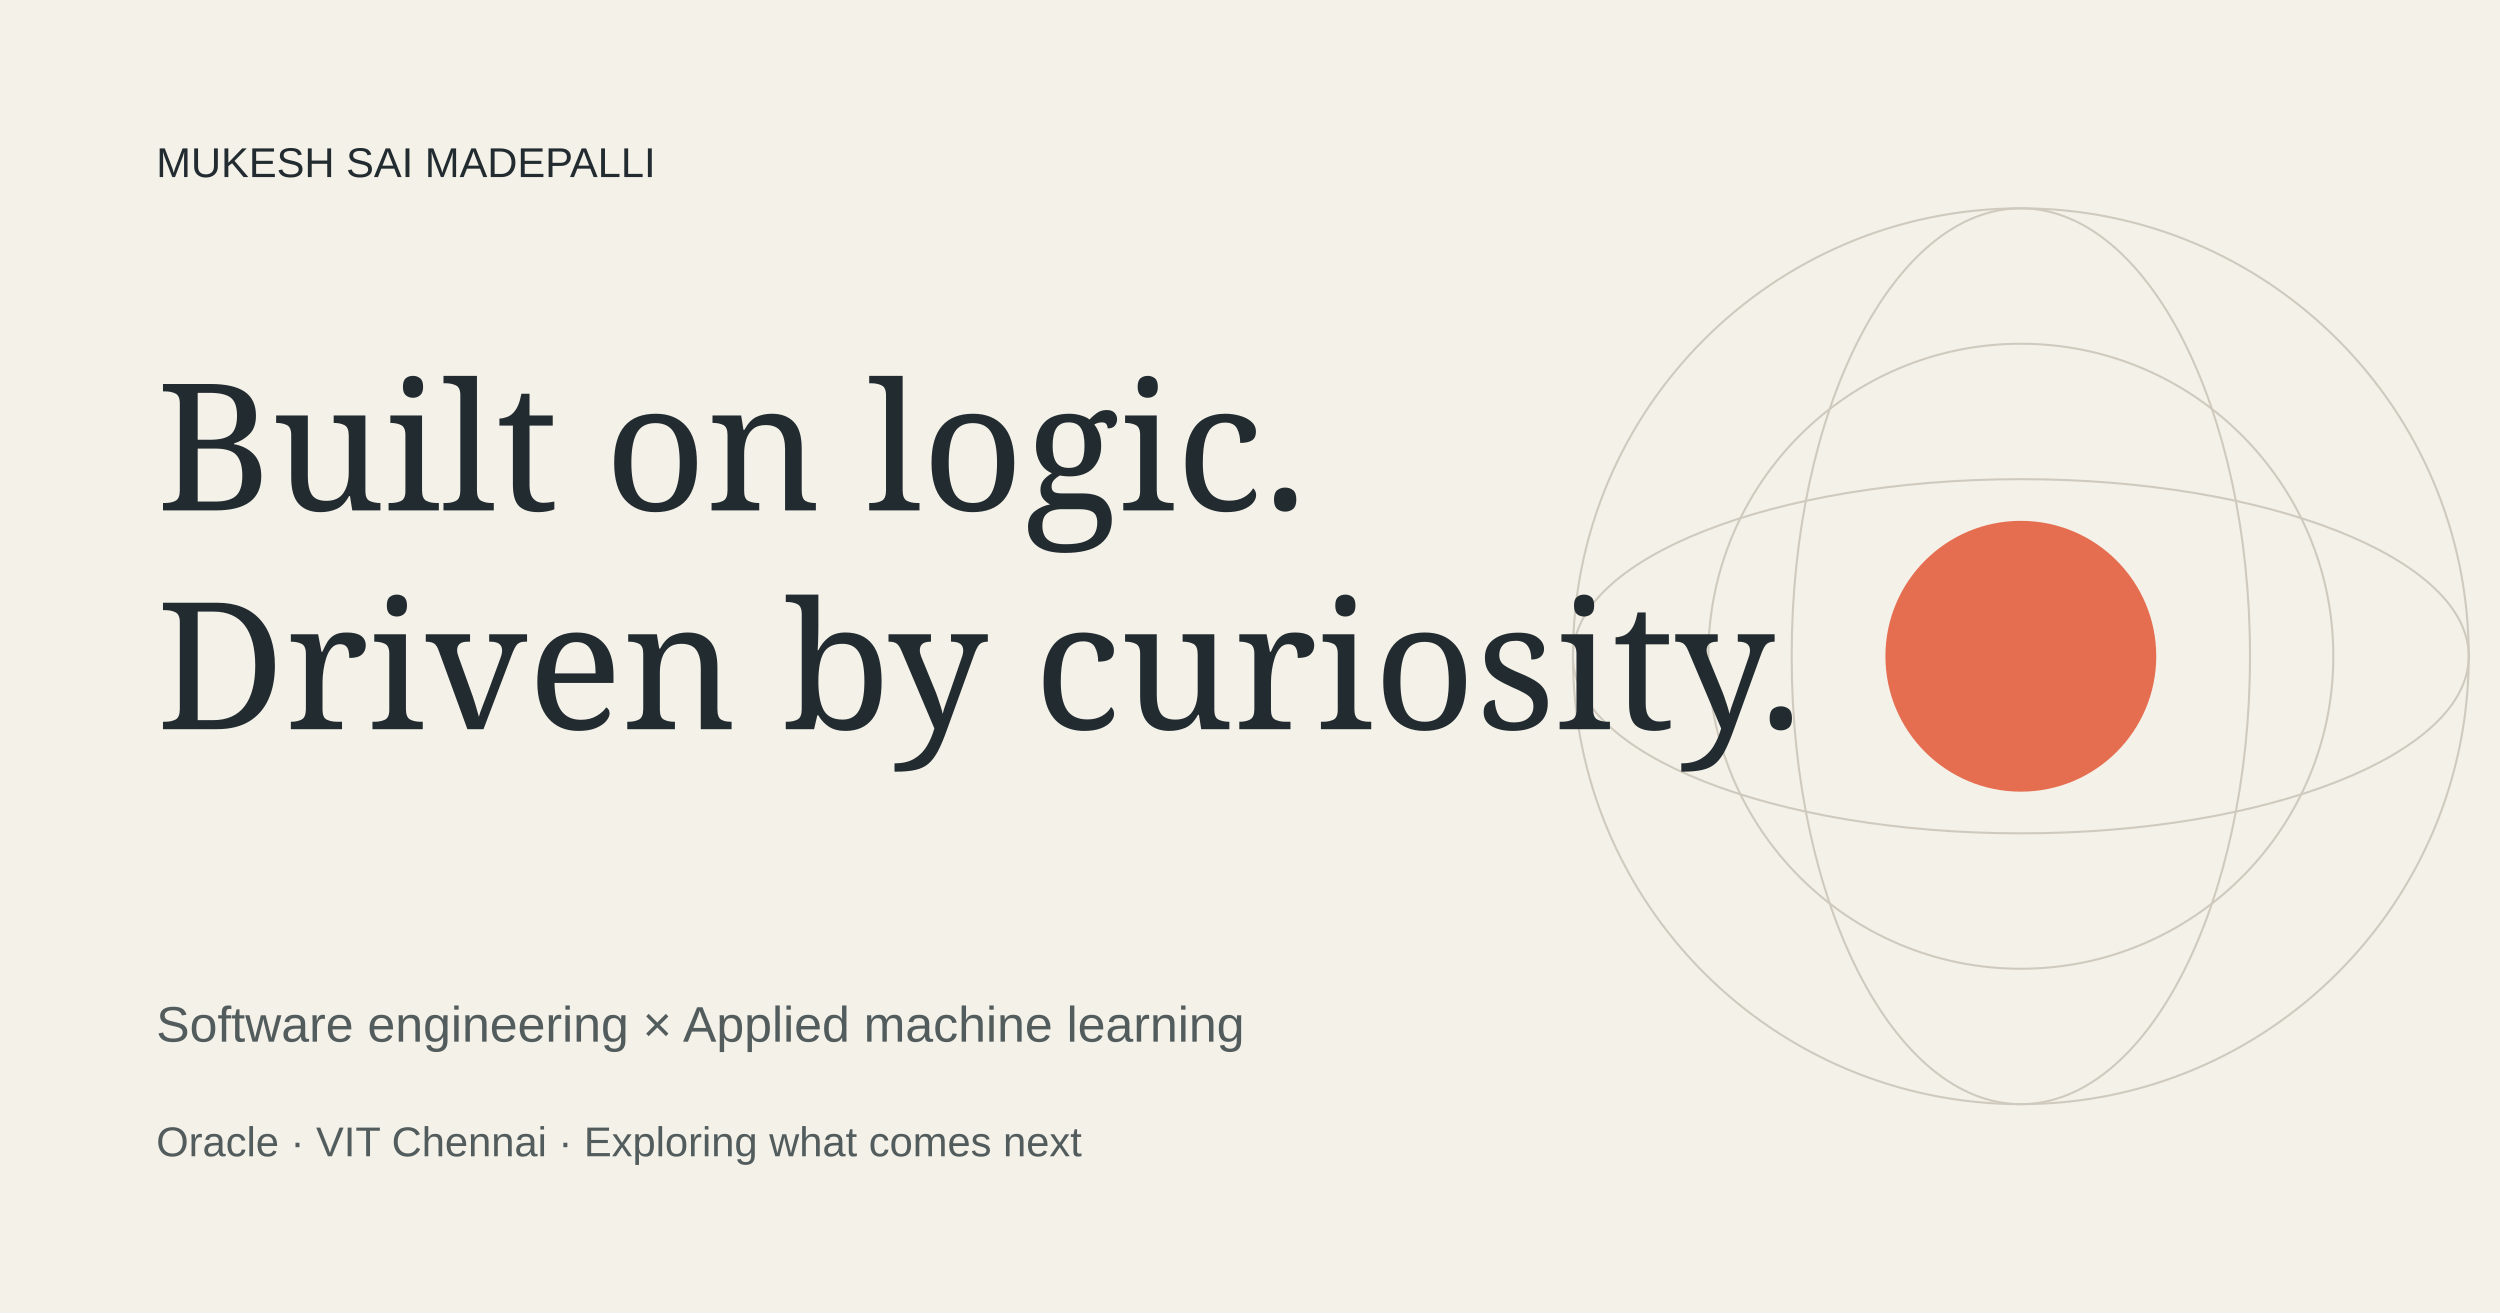
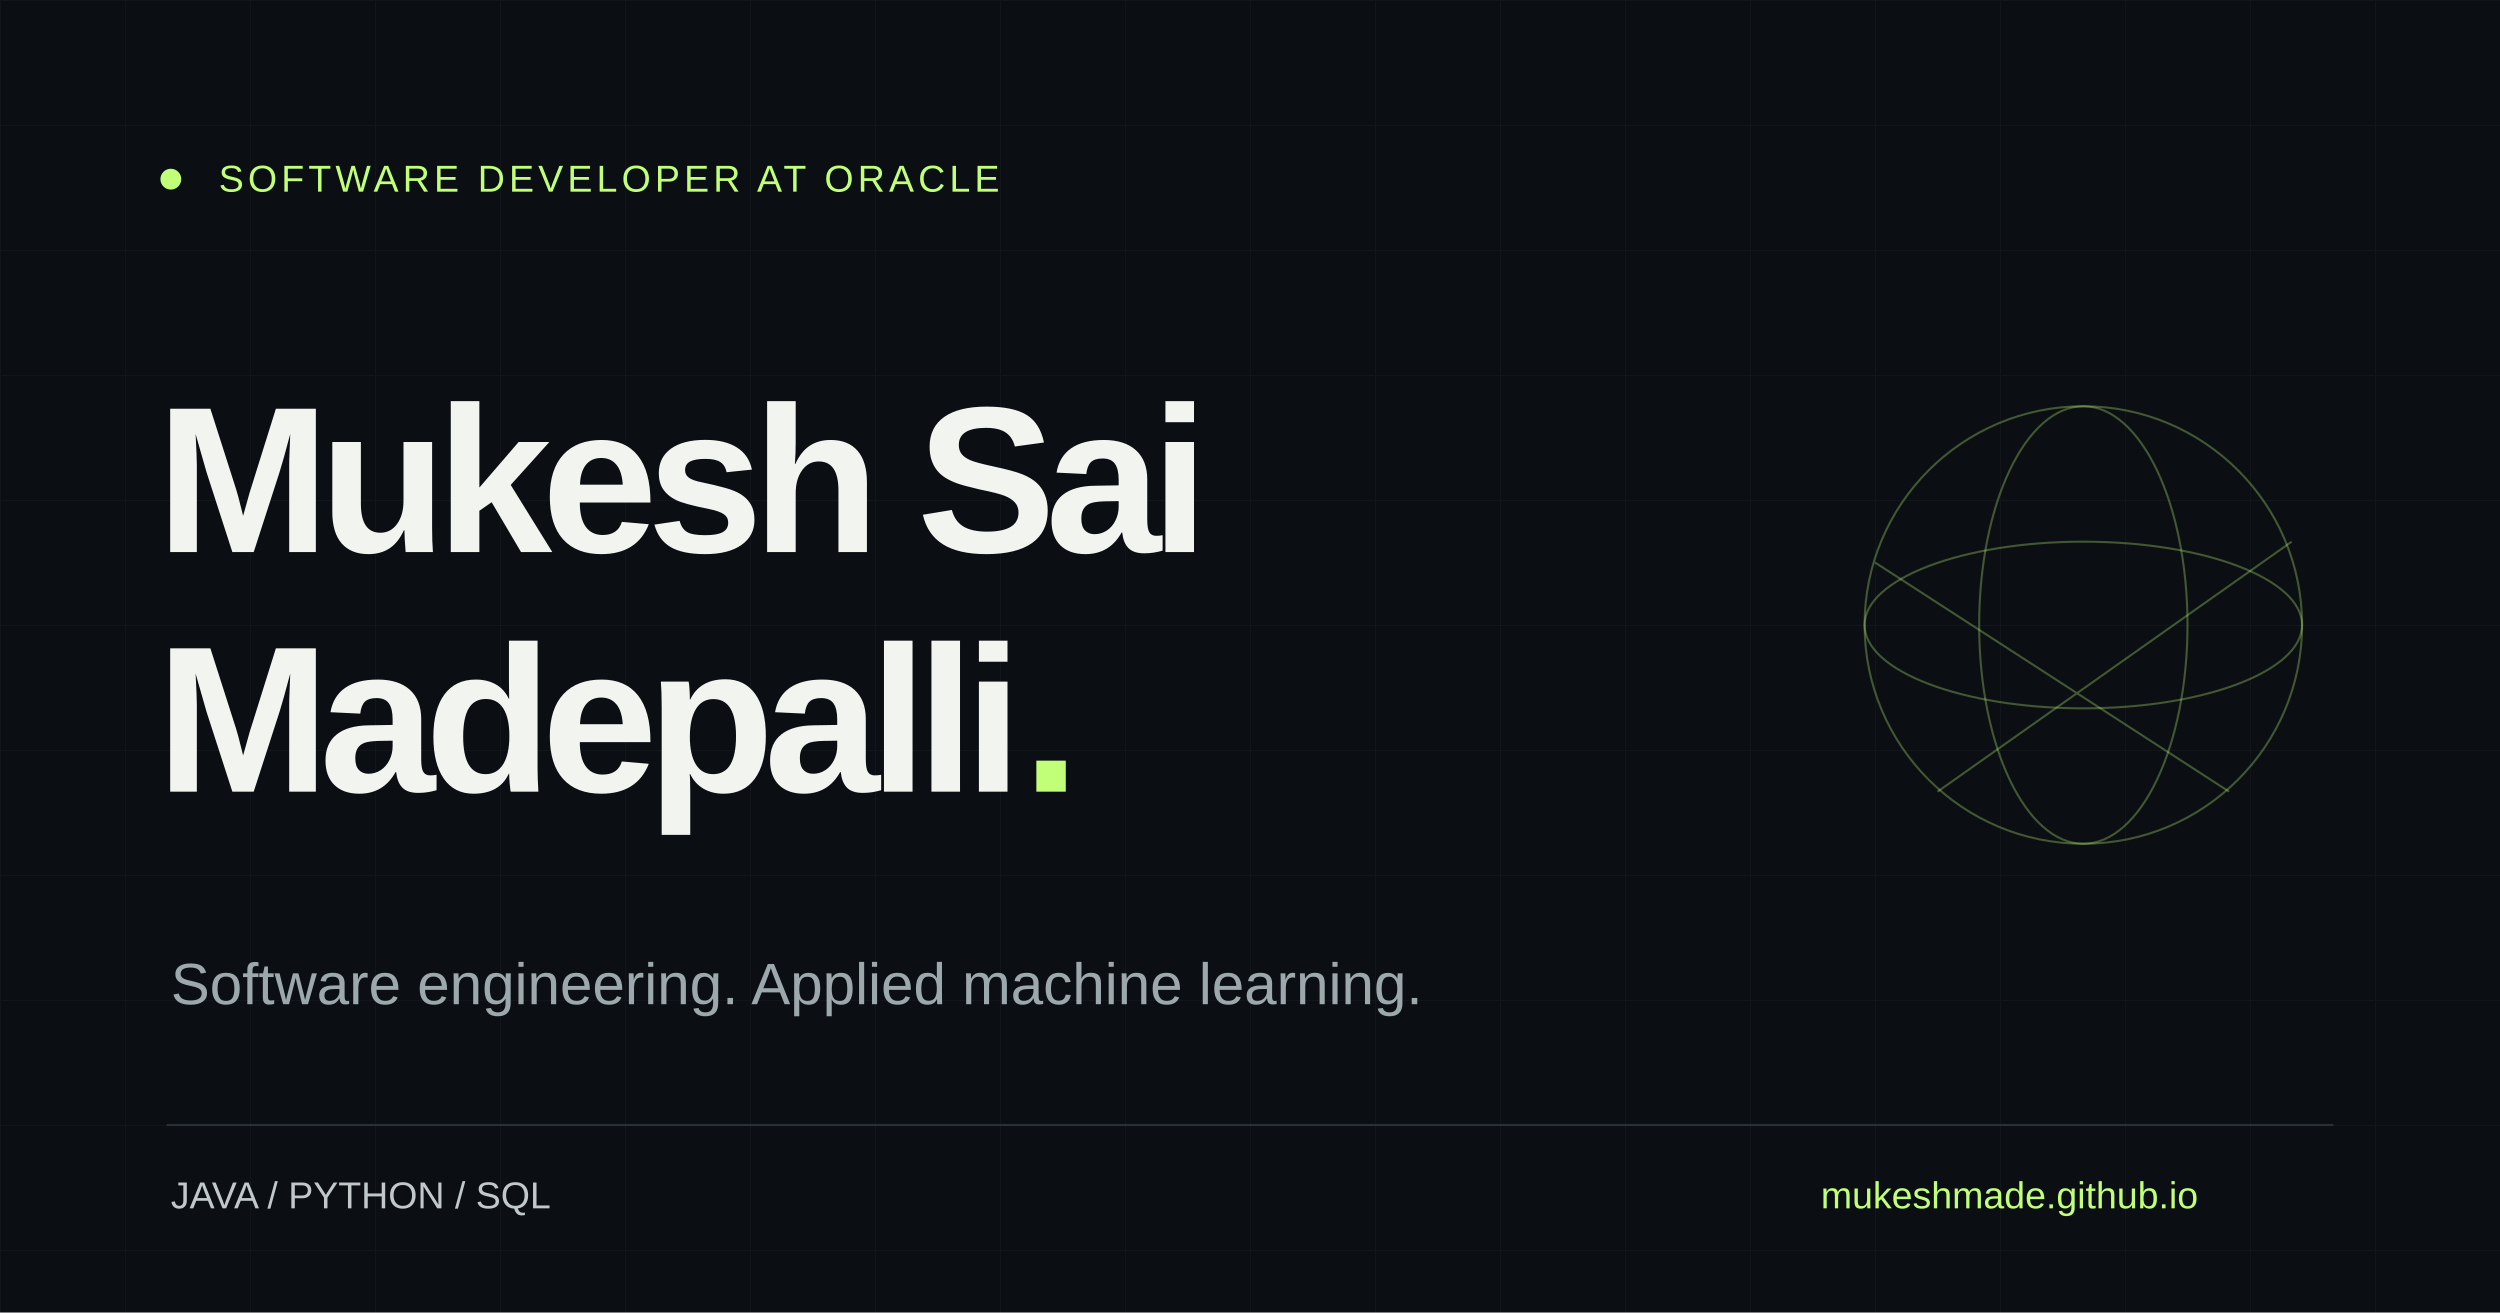
<svg xmlns="http://www.w3.org/2000/svg" width="1200" height="630" viewBox="0 0 1200 630">
-   <rect width="1200" height="630" fill="#f4f1e9" />
-   <g stroke="#cfcabd" fill="none">
-     <circle cx="970" cy="315" r="215" />
-     <ellipse cx="970" cy="315" rx="110" ry="215" />
-     <ellipse cx="970" cy="315" rx="215" ry="85" />
-     <circle cx="970" cy="315" r="150" />
+   <defs>
+     <pattern id="grid" width="60" height="60" patternUnits="userSpaceOnUse">
+       <path d="M60 0H0V60" stroke="#ffffff" stroke-opacity=".03" fill="none" />
+     </pattern>
+   </defs>
+   <rect width="1200" height="630" fill="#0b0f14" />
+   <rect width="1200" height="630" fill="url(#grid)" />
+   <circle cx="82" cy="86" r="5" fill="#c2ff79" />
+   <text x="105" y="92" font-family="Arial,sans-serif" font-size="18" letter-spacing="2" fill="#c2ff79">SOFTWARE DEVELOPER AT ORACLE</text>
+   <text x="75" y="265" font-family="Arial,sans-serif" font-weight="600" font-size="100" letter-spacing="-5" fill="#f2f4ef">Mukesh Sai</text>
+   <text x="75" y="380" font-family="Arial,sans-serif" font-weight="600" font-size="100" letter-spacing="-5" fill="#f2f4ef">Madepalli<tspan fill="#c2ff79">.</tspan>
+   </text>
+   <text x="82" y="482" font-family="Arial,sans-serif" font-size="28" fill="#9ca8ac">Software engineering. Applied machine learning.</text>
+   <line x1="80" y1="540" x2="1120" y2="540" stroke="#263037" />
+   <text x="82" y="580" font-family="Arial,sans-serif" font-size="18" fill="#c0c8c9">JAVA / PYTHON / SQL</text>
+   <text x="874" y="580" font-family="Arial,sans-serif" font-size="18" fill="#c2ff79">mukeshmade.github.io</text>
+   <g transform="translate(1000 300)" fill="none" stroke="#c2ff79" stroke-opacity=".3">
+     <circle r="105" />
+     <ellipse rx="50" ry="105" />
+     <ellipse rx="105" ry="40" />
+     <path d="M-100-30 70 80M-70 80 100-40" />
  </g>
-   <circle cx="970" cy="315" r="65" fill="#e56e50" />
-   <text x="75" y="85" font-family="Arial,sans-serif" font-size="20" fill="#222c30">MUKESH SAI MADEPALLI</text>
-   <text x="75" y="245" font-family="Georgia,serif" font-size="85" fill="#222c30">Built on logic.</text>
-   <text x="75" y="350" font-family="Georgia,serif" font-size="85" fill="#222c30">Driven by curiosity.</text>
-   <text x="75" y="500" font-family="Arial,sans-serif" font-size="24" fill="#525c5d">Software engineering × Applied machine learning</text>
-   <text x="75" y="555" font-family="Arial,sans-serif" font-size="20" fill="#525c5d">Oracle · VIT Chennai · Exploring what comes next</text>
</svg>
